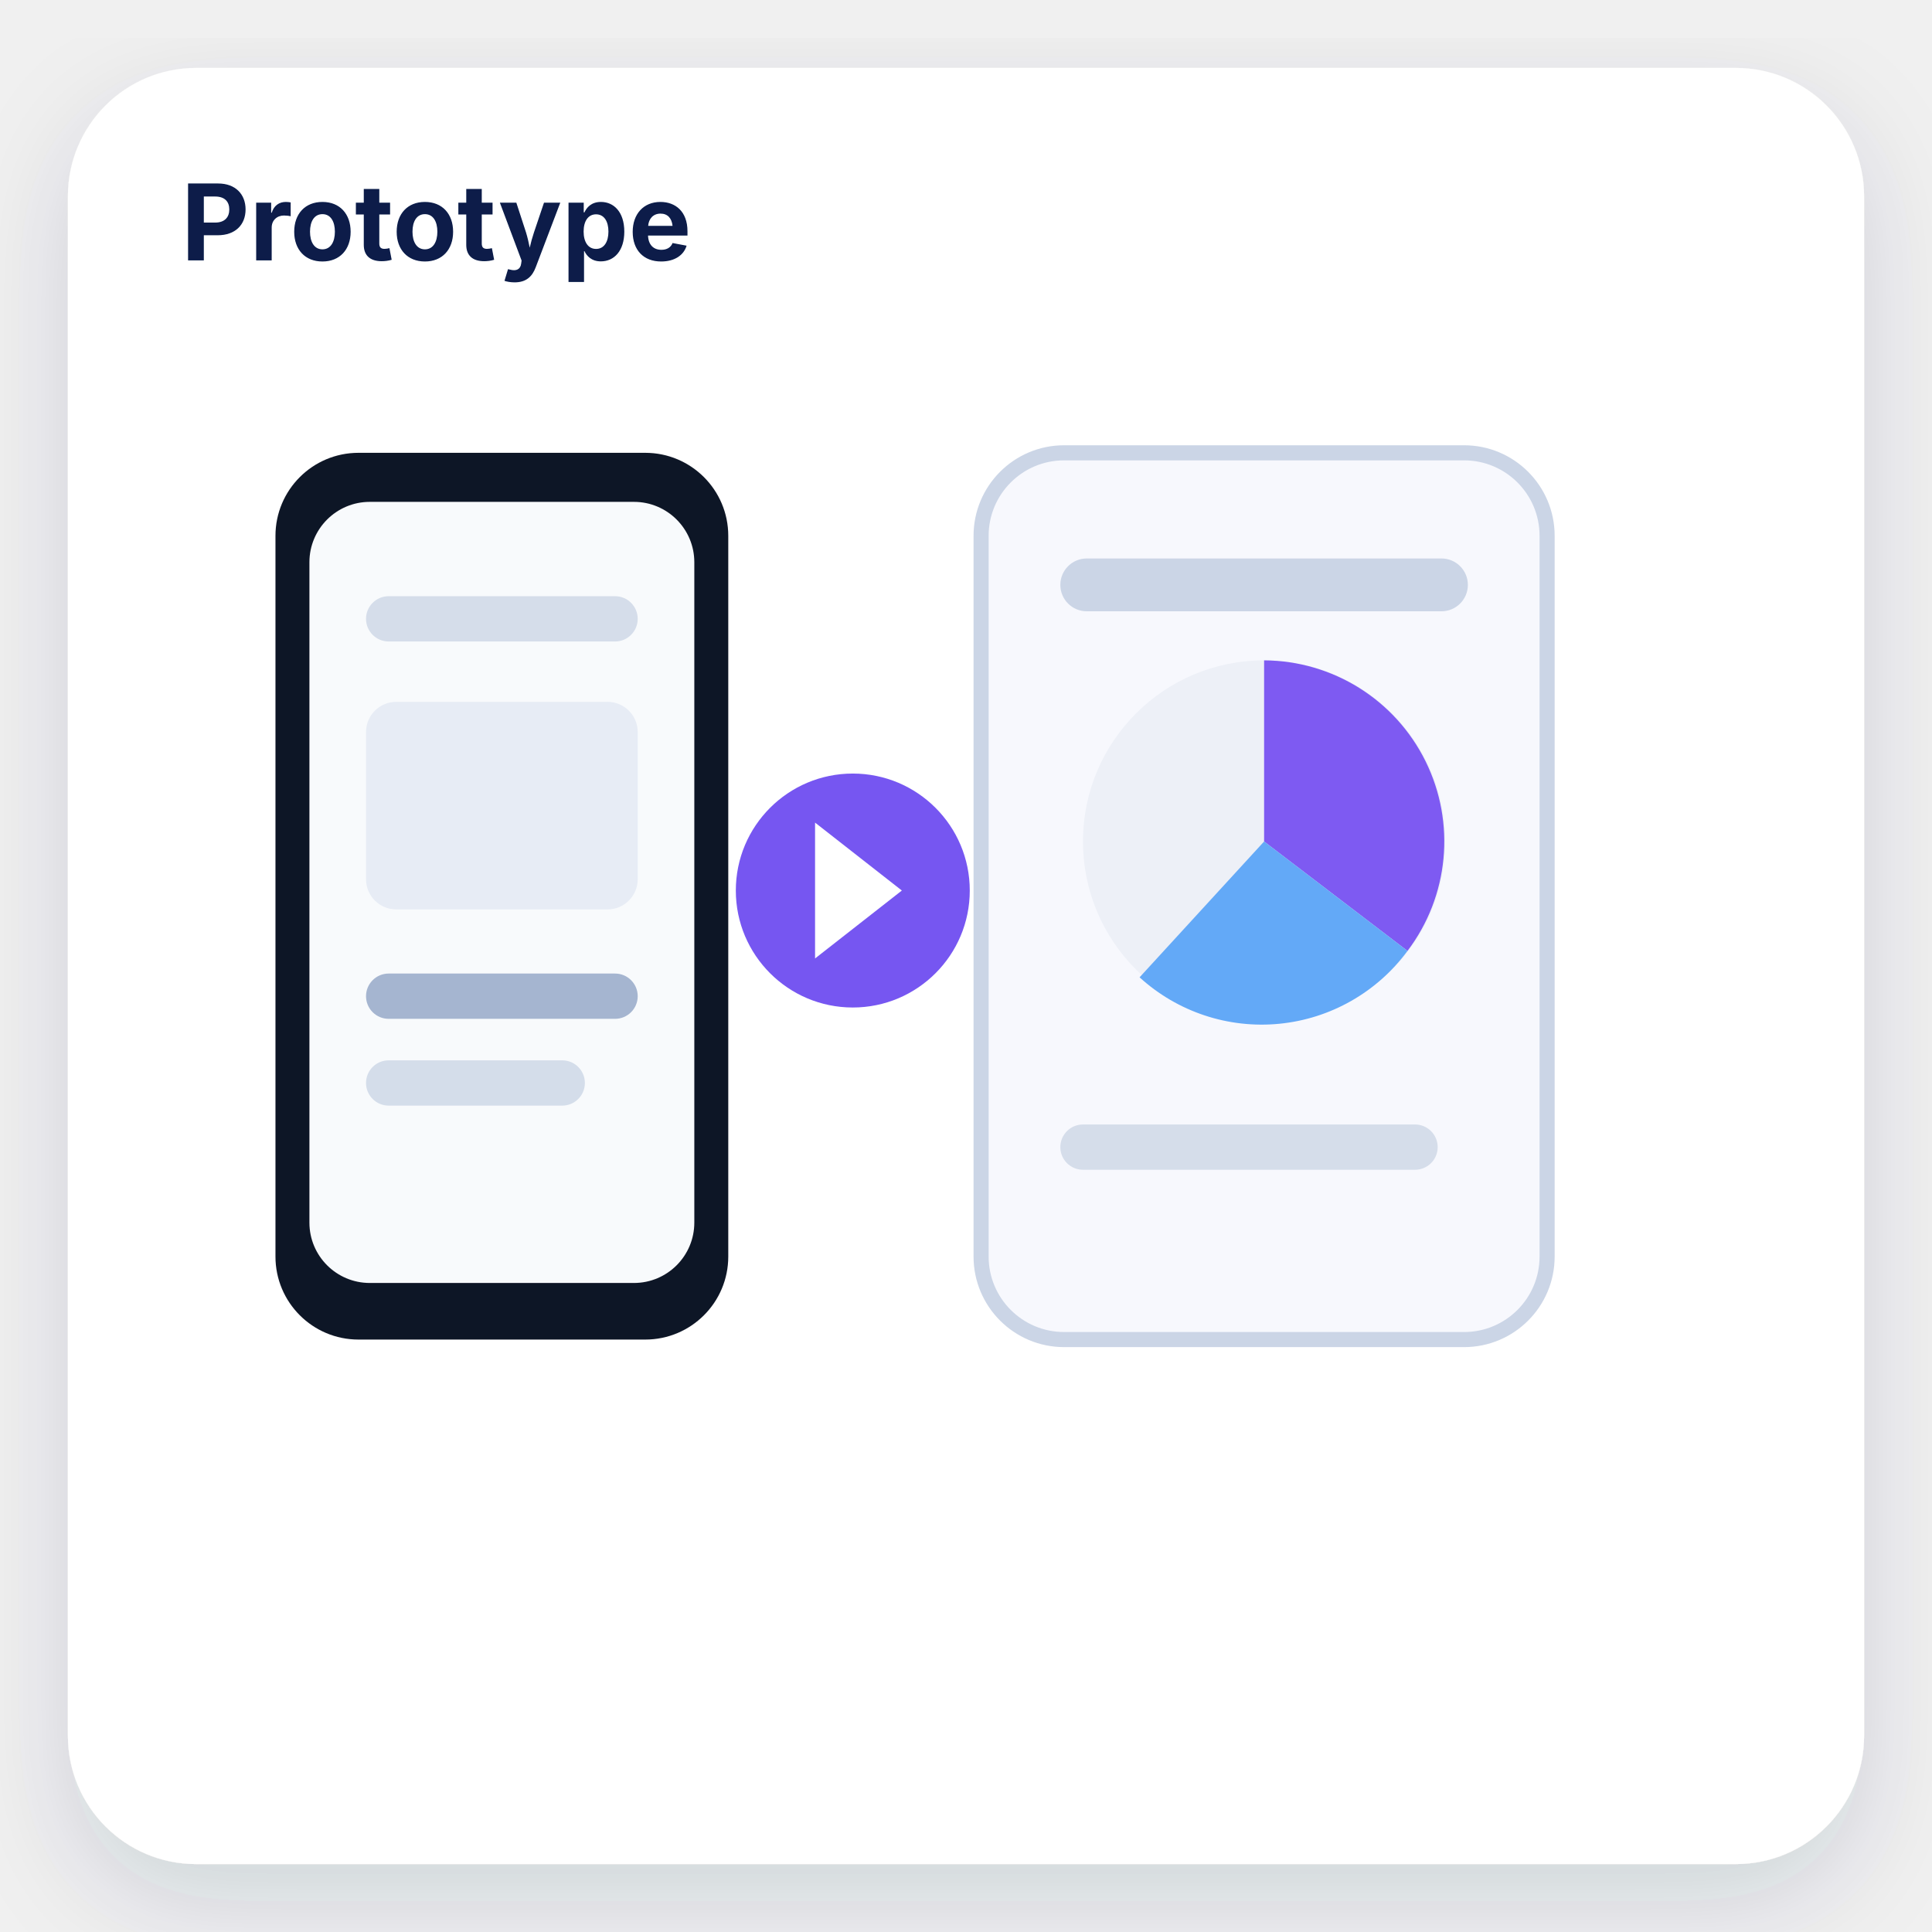
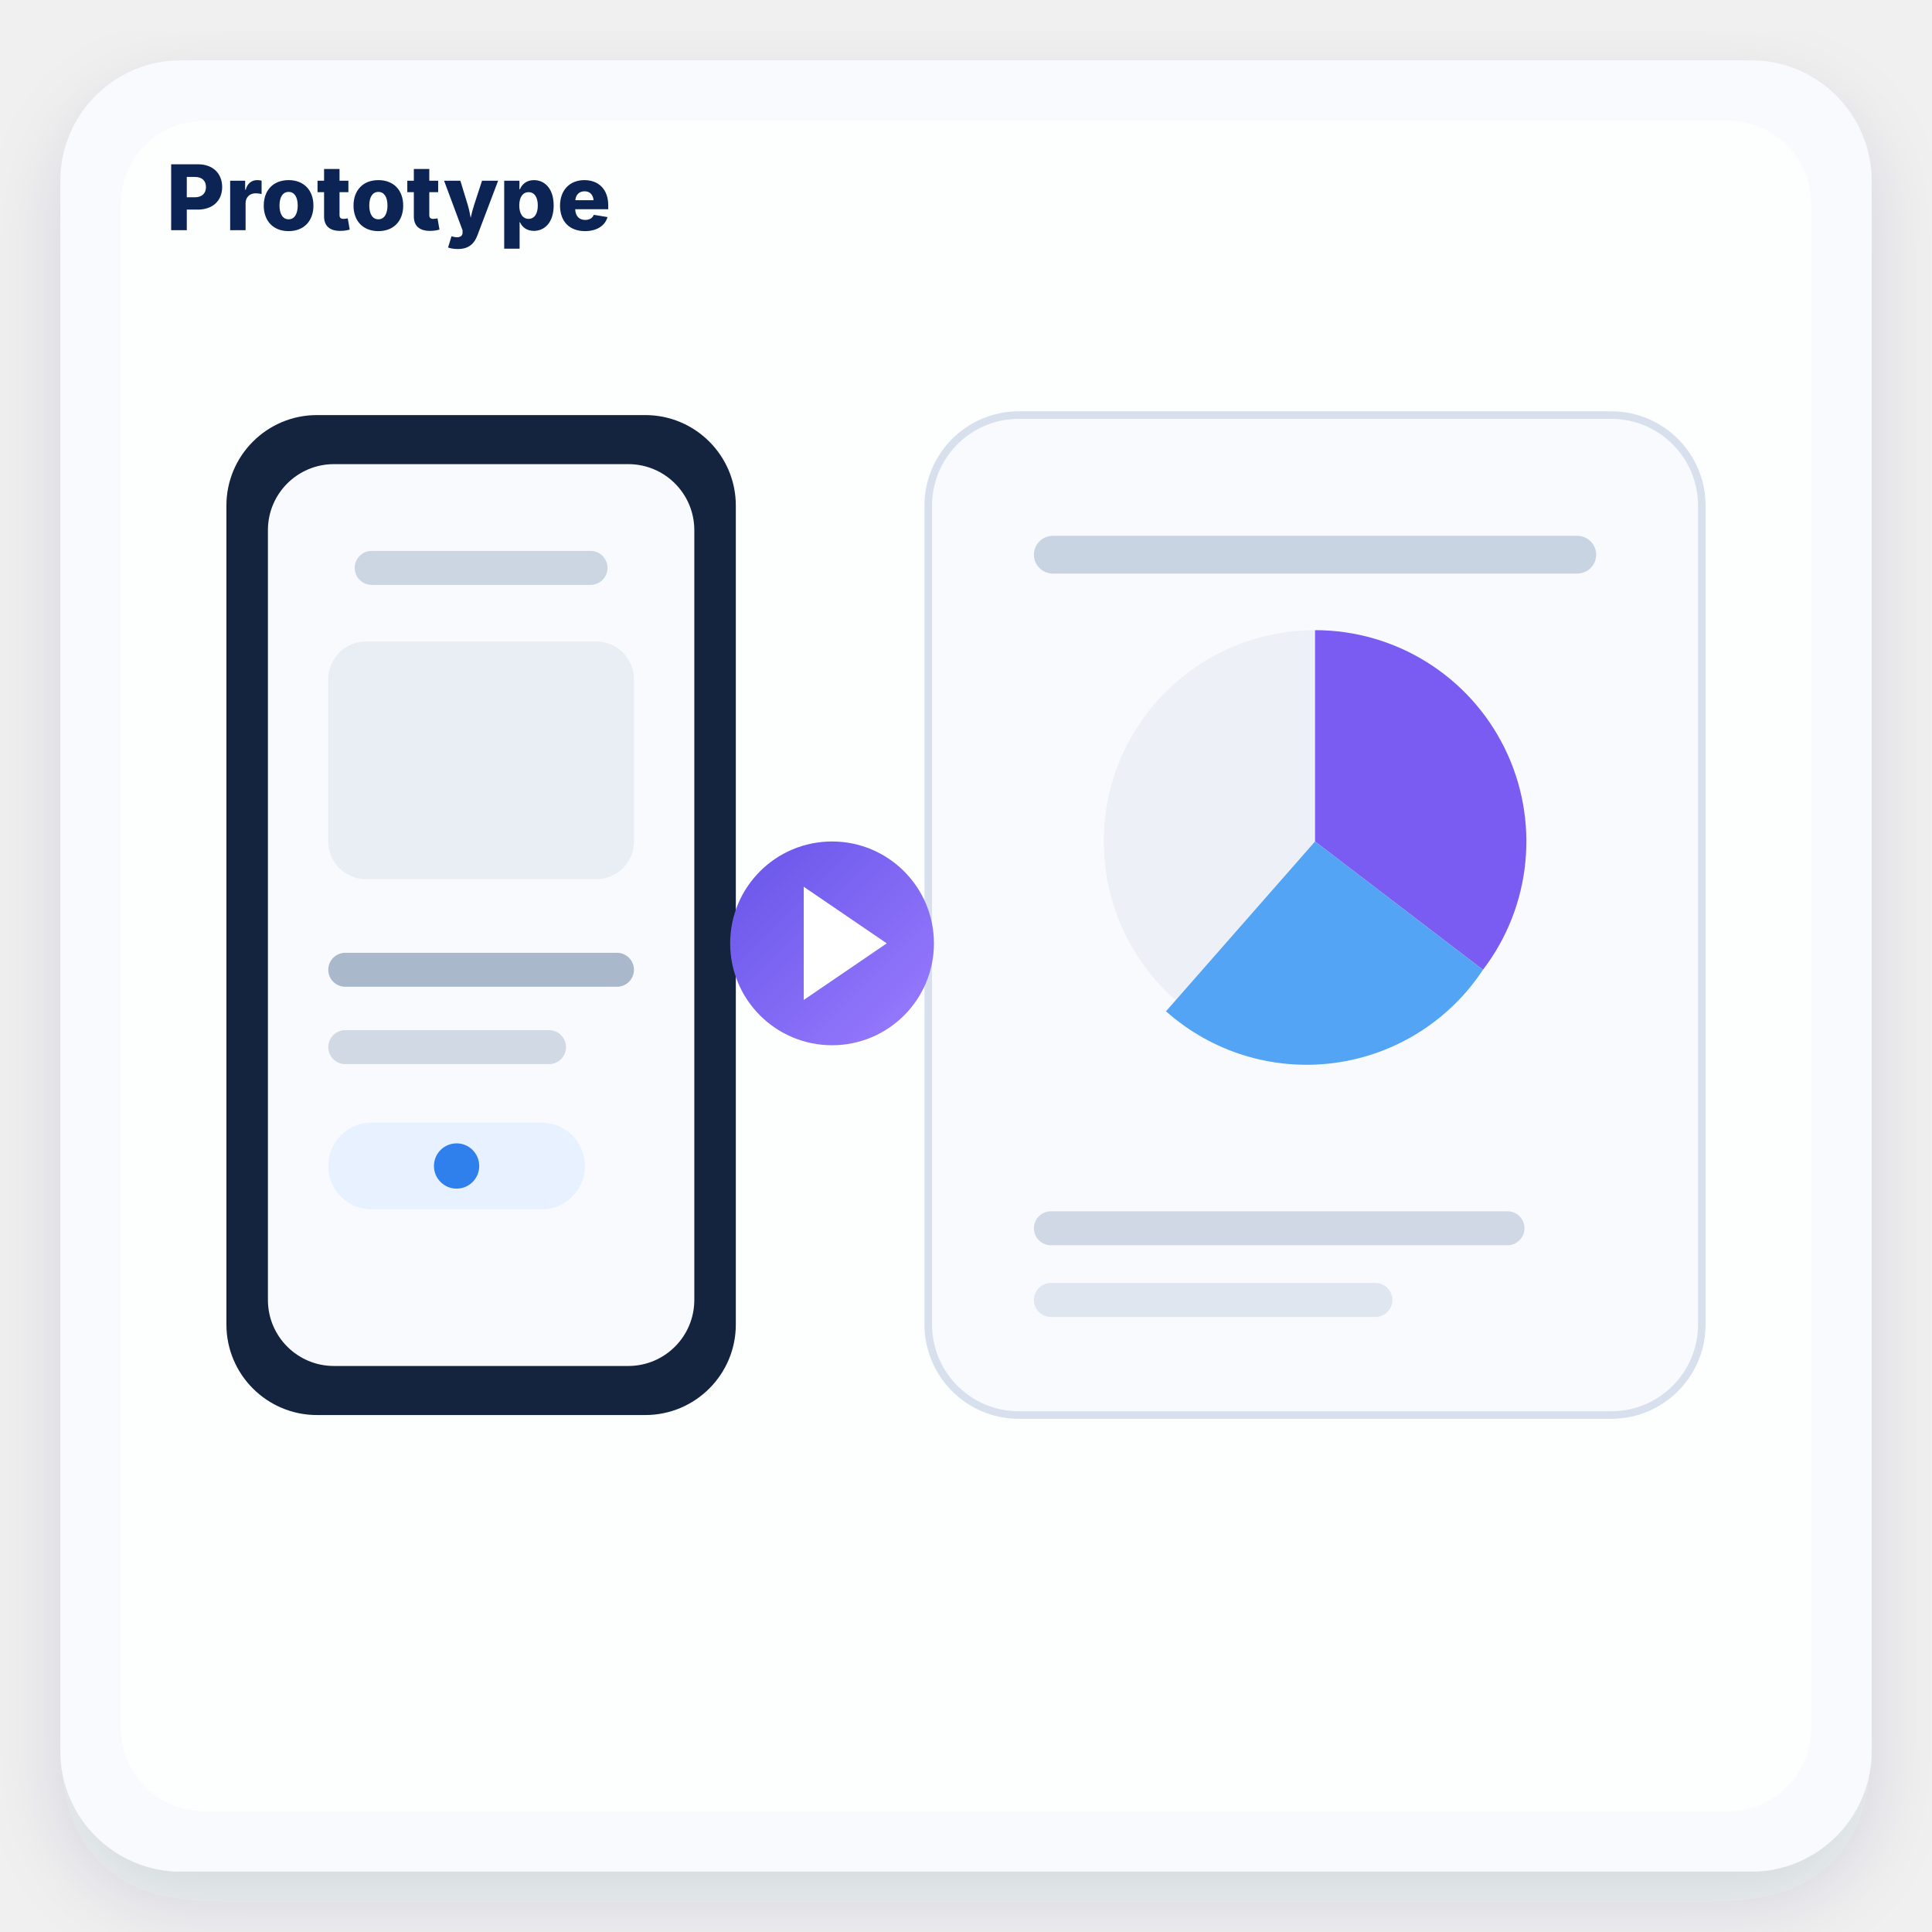
- <svg xmlns="http://www.w3.org/2000/svg" width="512" height="512" viewBox="0 0 512 512">
+ <svg xmlns="http://www.w3.org/2000/svg" width="1024" height="1024" viewBox="0 0 1024 1024">
  <defs>
-     <linearGradient id="blue" x1="0" x2="1">
-       <stop stop-color="#1474E8" />
-       <stop offset="1" stop-color="#287CF4" />
+     <linearGradient id="blueGrad" x1="0" y1="0" x2="1" y2="1">
+       <stop offset="0%" stop-color="#2F80ED" />
+       <stop offset="100%" stop-color="#4EA5FF" />
    </linearGradient>
-     <linearGradient id="teal" x1="0" x2="1">
-       <stop stop-color="#08A88D" />
-       <stop offset="1" stop-color="#21D0B0" />
+     <linearGradient id="tealGrad" x1="0" y1="0" x2="1" y2="1">
+       <stop offset="0%" stop-color="#11A98D" />
+       <stop offset="100%" stop-color="#35D3BA" />
    </linearGradient>
-     <linearGradient id="purple" x1="0" x2="1">
-       <stop stop-color="#654CF0" />
-       <stop offset="1" stop-color="#9B76FF" />
+     <linearGradient id="purpleGrad" x1="0" y1="0" x2="1" y2="1">
+       <stop offset="0%" stop-color="#6654E8" />
+       <stop offset="100%" stop-color="#9A7CFF" />
    </linearGradient>
-     <linearGradient id="pink" x1="0" x2="1">
-       <stop stop-color="#FF5C86" />
-       <stop offset="1" stop-color="#FF9AB2" />
-     </linearGradient>
-     <linearGradient id="navy" x1="0" y1="0" x2="1" y2="1">
-       <stop stop-color="#061947" />
-       <stop offset="1" stop-color="#0D3974" />
-     </linearGradient>
-     <radialGradient id="glow">
-       <stop stop-color="#28D4FF" stop-opacity=".52" />
-       <stop offset="1" stop-color="#28D4FF" stop-opacity="0" />
-     </radialGradient>
-     <filter id="shadow" x="-50%" y="-50%" width="200%" height="200%">
-       <feDropShadow dx="0" dy="10" stdDeviation="14" flood-color="#0D2B5B" flood-opacity=".14" />
-     </filter>
-     <filter id="deepShadow" x="-50%" y="-50%" width="200%" height="200%">
-       <feDropShadow dx="0" dy="20" stdDeviation="24" flood-color="#04132F" flood-opacity=".25" />
+     <filter id="cardShadow" x="-20%" y="-20%" width="140%" height="140%">
+       <feDropShadow dx="0" dy="16" stdDeviation="20" flood-color="#102A56" flood-opacity=".12" />
    </filter>
  </defs>
-   <g filter="url(#shadow)">
-     <rect x="18" y="18" width="476" height="476" rx="34" fill="#fff" />
-     <text x="48" y="69" font-family="Inter,Arial" font-size="28" font-weight="700" fill="#071B49">Prototype</text>
-     <g transform="translate(55,120)">
-       <rect x="18" y="0" width="120" height="235" rx="22" fill="#111827" />
-       <rect x="27" y="13" width="102" height="207" rx="16" fill="#F8FAFC" />
-       <rect x="42" y="38" width="72" height="12" rx="6" fill="#D5DDEA" />
-       <rect x="42" y="66" width="72" height="55" rx="8" fill="#E7ECF5" />
-       <rect x="42" y="138" width="72" height="12" rx="6" fill="#A5B5D0" />
-       <rect x="42" y="161" width="58" height="12" rx="6" fill="#D4DDEA" />
-       <rect x="205" y="0" width="150" height="235" rx="22" fill="#F7F8FD" stroke="#CBD5E6" stroke-width="4" />
-       <rect x="226" y="28" width="108" height="14" rx="7" fill="#CBD5E6" />
-       <circle cx="280" cy="103" r="48" fill="#EDF0F7" />
-       <path d="M280 103 V55 A48 48 0 0 1 318 132 Z" fill="#7E5AF2" />
-       <path d="M280 103 L318 132 A48 48 0 0 1 247 139 Z" fill="#64A9F7" />
-       <rect x="226" y="178" width="100" height="12" rx="6" fill="#D5DDEA" />
-       <circle cx="171" cy="116" r="31" fill="#7657F1" />
-       <path d="M161 98 L184 116 L161 134Z" fill="#fff" />
-     </g>
+   <g filter="url(#cardShadow)">
+     <rect x="32" y="32" width="960" height="960" rx="64" fill="#F8FAFD" />
  </g>
+   <rect x="64" y="64" width="896" height="896" rx="44" fill="#FFFFFF" opacity=".72" />
+   <text x="88" y="122" font-family="Inter,Arial,sans-serif" font-size="48" font-weight="800" fill="#0B2454">Prototype</text>
+   <rect x="120" y="220" width="270" height="530" rx="48" fill="#14233E" />
+   <rect x="142" y="246" width="226" height="478" rx="35" fill="#F8FAFD" />
+   <rect x="188" y="292" width="134" height="18" rx="9" fill="#CCD5E2" />
+   <rect x="174" y="340" width="162" height="126" rx="20" fill="#E9EEF5" />
+   <rect x="174" y="505" width="162" height="18" rx="9" fill="#AAB8CC" />
+   <rect x="174" y="546" width="126" height="18" rx="9" fill="#D1D9E5" />
+   <rect x="174" y="595" width="136" height="46" rx="23" fill="#E8F1FF" />
+   <circle cx="242" cy="618" r="12" fill="#2F80ED" />
+   <rect x="492" y="220" width="410" height="530" rx="48" fill="#F8FAFD" stroke="#D7E0EC" stroke-width="4" />
+   <rect x="548" y="284" width="298" height="20" rx="10" fill="#C9D4E3" />
+   <circle cx="697" cy="446" r="112" fill="#EDF1F7" />
+   <path d="M697 446 V334 A112 112 0 0 1 786 514 Z" fill="#7B5CF3" />
+   <path d="M697 446 L786 514 A112 112 0 0 1 618 536 Z" fill="#54A4F6" />
+   <rect x="548" y="642" width="260" height="18" rx="9" fill="#D0D8E5" />
+   <rect x="548" y="680" width="190" height="18" rx="9" fill="#E0E6EF" />
+   <circle cx="441" cy="500" r="54" fill="url(#purpleGrad)" />
+   <path d="M426 470 L470 500 L426 530 Z" fill="#FFFFFF" />
</svg>
